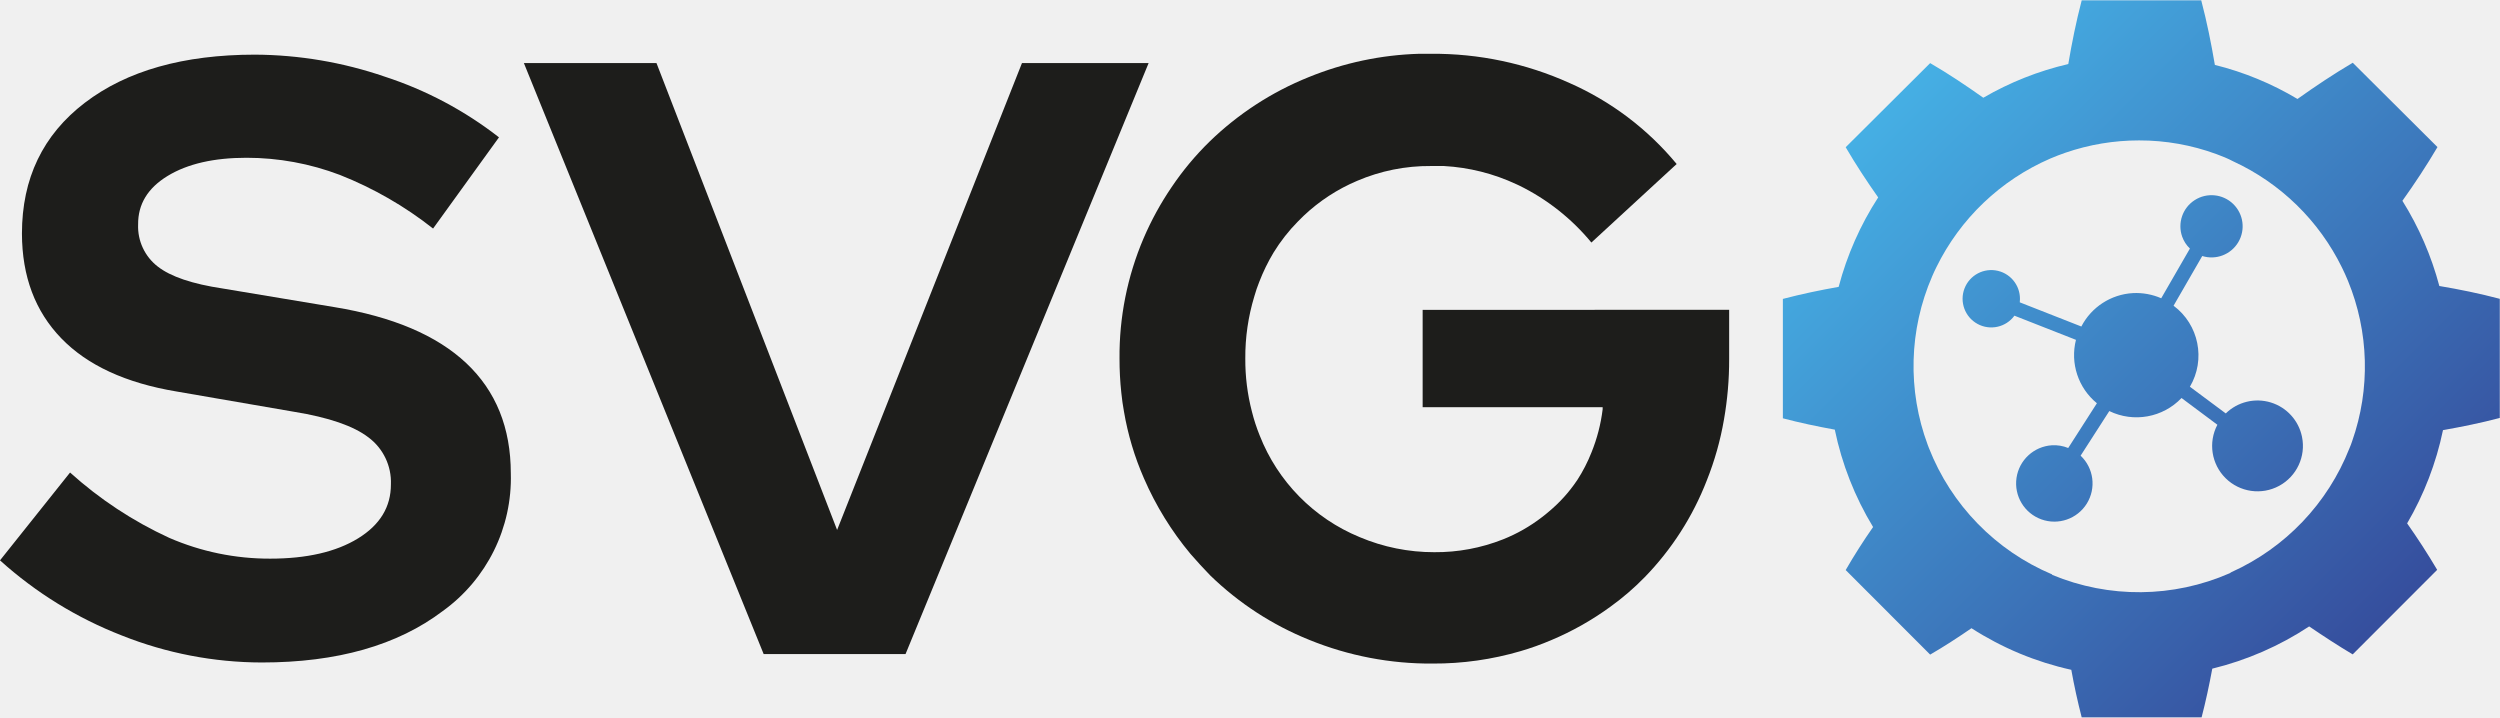
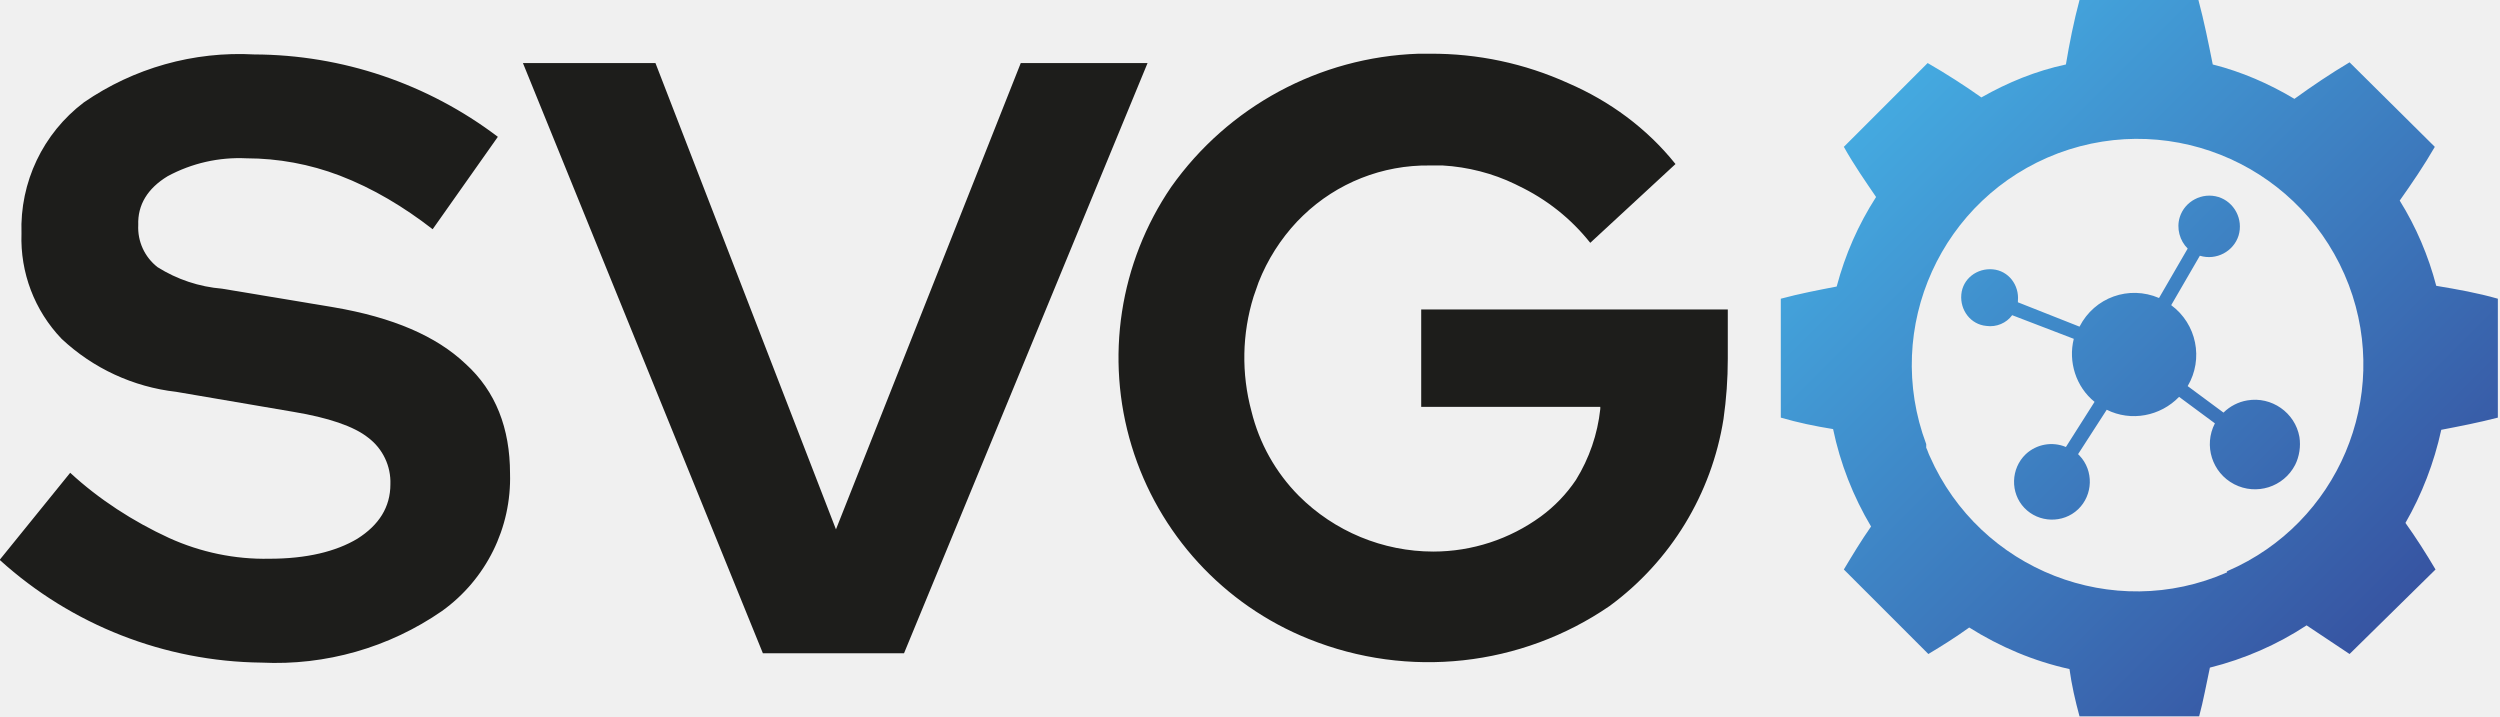
- <svg xmlns="http://www.w3.org/2000/svg" xmlns:xlink="http://www.w3.org/1999/xlink" viewBox="0 0 348.61 100">
+ <svg xmlns="http://www.w3.org/2000/svg" viewBox="0 0 349 100" fill="#1d1d1b">
  <defs>
-     <linearGradient id="a" x1="263.36" y1="14.74" x2="333.47" y2="84.85" gradientUnits="userSpaceOnUse">
-       <stop offset="0" stop-color="#45afe4" />
+     <linearGradient id="a" x1=".1" x2=".9" y1=".1" y2=".9">
+       <stop stop-color="#45afe4" />
      <stop offset="1" stop-color="#364f9e" />
    </linearGradient>
-     <linearGradient id="b" x1="262.64" y1="15.46" x2="332.75" y2="85.57" xlink:href="#a" />
-     <style>
-       .text {
-         fill: #1d1d1b;
-       }
-       .gear {
-         fill: url(#a);
-       }
-       .dots {
-         fill: url(#b);
-       }
-       @media (prefers-color-scheme: dark) {
-         .text,.gear,.dots {
-           fill: #ffffff;
-         }
-       }
-     </style>
+     <style>@media (prefers-color-scheme:dark){path{fill:#fff}}</style>
  </defs>
-   <path class="text" d="M0 78.14l9.77-12.25A54.83 54.83 0 0 0 23.6 75a35.07 35.07 0 0 0 14.07 2.9q7.65 0 12.25-2.82t4.59-7.54A7.79 7.79 0 0 0 51.39 61Q48.27 58.6 41 57.42l-16.39-2.83Q14 52.82 8.54 47.17T3.06 32.58q0-11.55 8.77-18.25t23.72-6.71a56.64 56.64 0 0 1 18.08 3.06 52.24 52.24 0 0 1 15.95 8.47l-9.19 12.72a51.59 51.59 0 0 0-13-7.48A36.66 36.66 0 0 0 34.38 22q-6.84 0-11 2.53t-4.12 6.77A7.06 7.06 0 0 0 22 37.17q2.7 2.11 9.06 3.06l15.54 2.59q12.24 2 18.43 7.83T71.23 66a22.85 22.85 0 0 1-9.48 19.2q-9.48 7.18-25.25 7.18A53 53 0 0 1 17 88.62 55.3 55.3 0 0 1 0 78.14zM106.49 91.21L73.05 8.79h18.49l25.19 65.11 25.78-65.11h17.66l-33.9 82.42z" />
-   <path class="gear" d="M340.15 39.88A43.42 43.42 0 0 0 335 28c1.72-2.41 3.36-4.89 4.89-7.49L328.08 8.75c-2.68 1.58-5.22 3.28-7.71 5.05a42.48 42.48 0 0 0-11.52-4.75c-.51-3-1.11-6-1.9-9h-16.67c-.78 3-1.37 5.92-1.87 8.88a42.9 42.9 0 0 0-11.85 4.7c-2.39-1.69-4.83-3.33-7.41-4.83l-11.78 11.73c1.42 2.43 2.94 4.74 4.53 7A43.1 43.1 0 0 0 256.39 40c-2.6.46-5.18 1-7.78 1.68v16.65c2.42.64 4.82 1.14 7.24 1.58a42.94 42.94 0 0 0 5.34 13.58 82.692 82.692 0 0 0-3.82 6l11.78 11.79c2-1.16 3.9-2.4 5.76-3.68a42.75 42.75 0 0 0 13.92 5.8c.4 2.22.88 4.42 1.45 6.63H307c.59-2.27 1.07-4.53 1.49-6.79A43.07 43.07 0 0 0 322 87.35c2 1.36 4 2.67 6.07 3.9l11.78-11.79a96.887 96.887 0 0 0-4.19-6.48 43.12 43.12 0 0 0 5-13c2.64-.47 5.28-1 7.92-1.7V41.67c-2.79-.74-5.58-1.31-8.43-1.79zm-29.22 40.05a31.54 31.54 0 0 1-24.77.23.13.13 0 0 0 0-.06 31.67 31.67 0 0 1-17.19-17.64l-.16-.42a31.47 31.47 0 0 1 .62-23.51c.18-.42.37-.84.58-1.26a31.74 31.74 0 0 1 15.89-15.16q1-.43 2.1-.81a31.5 31.5 0 0 1 10.28-1.72 31.12 31.12 0 0 1 10.79 1.91c.79.29 1.56.6 2.32 1a31.64 31.64 0 0 1 15.18 14.81q.45.91.84 1.86A31.4 31.4 0 0 1 328 61.5c-.12.35-.24.7-.38 1a31.69 31.69 0 0 1-16.48 17.29z" />
-   <path class="dots" d="M321 60.91a6.33 6.33 0 0 0-10.63-3.26l-5-3.72a8.63 8.63 0 0 0-2.28-11.3l4-6.93a4.34 4.34 0 1 0-2.8-2.7 4.27 4.27 0 0 0 1.08 1.66l-4 6.93a8.79 8.79 0 0 0-3.94-.72 8.65 8.65 0 0 0-7.2 4.66l-8.58-3.37v-.09a4 4 0 1 0-.75 1.95l8.58 3.37a8.67 8.67 0 0 0 2.92 8.84l-4 6.24a5.23 5.23 0 0 0-2.27-.38 5.33 5.33 0 1 0 4 1.45l4-6.22a8.67 8.67 0 0 0 10.07-1.82l5 3.73a6.33 6.33 0 1 0 11.8 1.68z" />
-   <path class="text" d="M198.38 43.21v13.57h25.1a1.89 1.89 0 0 1 0 .29 23.59 23.59 0 0 1-1.55 6 22 22 0 0 1-2 3.89l-.06.08a20.51 20.51 0 0 1-3.87 4.28q-.48.42-1 .81a22.55 22.55 0 0 1-5.41 3.08A25.51 25.51 0 0 1 200 77a26.61 26.61 0 0 1-10.4-2.1 25.32 25.32 0 0 1-13.95-14.19 25.23 25.23 0 0 1-1.08-3.32 28.72 28.72 0 0 1-.92-7.39 29.1 29.1 0 0 1 1.26-8.68 20.11 20.11 0 0 1 .68-2 26.59 26.59 0 0 1 2-4.1 24.35 24.35 0 0 1 3.41-4.35c.26-.27.53-.54.81-.8a25.06 25.06 0 0 1 7.43-4.85 25.58 25.58 0 0 1 10.3-2.07h1.8a27.4 27.4 0 0 1 10.11 2.54l.39.18a30.36 30.36 0 0 1 10.07 7.95l11.89-10.95a40.71 40.71 0 0 0-14.95-11.3 46.09 46.09 0 0 0-19.3-4.07h-1.65a44.14 44.14 0 0 0-15.42 3.26 42.71 42.71 0 0 0-13.83 9 40.48 40.48 0 0 0-5.28 6.34 42.34 42.34 0 0 0-3.91 7.14A41.82 41.82 0 0 0 156.11 50a43.83 43.83 0 0 0 .25 4.76c.09.89.21 1.76.37 2.63a39.93 39.93 0 0 0 2.79 9.32A43.45 43.45 0 0 0 166 77.23c.87 1 1.78 2 2.75 3a42.71 42.71 0 0 0 13.83 9 44.68 44.68 0 0 0 17.19 3.3 42.8 42.8 0 0 0 12.29-1.74 38.67 38.67 0 0 0 4.19-1.5 41 41 0 0 0 8.29-4.67 36.58 36.58 0 0 0 4.81-4.14A40.2 40.2 0 0 0 238 67a42.1 42.1 0 0 0 2.4-8.51 48 48 0 0 0 .72-8.39v-6.9z" />
+   <path class="text" d="M0 78.1 9.8 66c4 3.7 8.8 6.8 13.8 9.1 4.4 2 9.2 3 14 2.9 5.2 0 9.3-1 12.3-2.8 3-1.9 4.6-4.4 4.6-7.6a7.8 7.8 0 0 0-3.1-6.5c-2-1.6-5.6-2.8-10.4-3.6l-16.4-2.8a28 28 0 0 1-16-7.4A20.2 20.2 0 0 1 3 32.6a22 22 0 0 1 8.7-18.3 38.2 38.2 0 0 1 23.8-6.7 56.6 56.6 0 0 1 34 11.5L60.4 32c-4-3.1-8.3-5.7-13-7.5a36.7 36.7 0 0 0-13-2.4 21 21 0 0 0-11 2.5c-2.8 1.7-4.2 4-4.1 6.8a7 7 0 0 0 2.7 5.9 20 20 0 0 0 9 3l15.6 2.6c8.2 1.4 14.3 4 18.4 7.9 4.2 3.8 6.2 9 6.2 15.3a22.8 22.8 0 0 1-9.5 19.2 40.8 40.8 0 0 1-25.2 7.2A55.3 55.3 0 0 1 0 78.2Zm106.5 13.1L73 8.8h18.5l25.2 65.1 25.8-65.1h17.7l-34 82.4h-19.7Zm91.9-48v13.6h25v.3A23.6 23.6 0 0 1 220 67a20.5 20.5 0 0 1-4.9 5.1 25.5 25.5 0 0 1-15 4.9 26.6 26.6 0 0 1-18.8-7.8 25.3 25.3 0 0 1-6.6-11.8 28.7 28.7 0 0 1 .3-16l.7-2a26.6 26.6 0 0 1 5.4-8.5l.8-.8a25 25 0 0 1 17.7-7h1.8c3.5.2 7 1.1 10.1 2.6l.4.2c4 1.9 7.4 4.6 10.1 8l11.9-11c-4-5-9.2-8.8-15-11.3a46 46 0 0 0-19.3-4.1H198a44.1 44.1 0 0 0-34.5 18.6 42.3 42.3 0 0 0 19.2 63.1 44.7 44.7 0 0 0 42-4.6 40.2 40.2 0 0 0 15.9-26.1c.4-2.8.6-5.6.6-8.4v-6.9h-42.7Z" />
+   <path fill="url(#a)" d="M340.1 39.9c-1.1-4.2-2.8-8.2-5.1-11.9 1.7-2.4 3.4-4.9 4.9-7.5L328 8.7c-2.7 1.6-5.2 3.3-7.7 5.1-3.5-2.1-7.4-3.8-11.4-4.8-.6-3-1.2-6-2-9h-16.6c-.8 3-1.4 6-1.9 9-4.2.9-8.1 2.5-11.8 4.6-2.4-1.7-4.9-3.3-7.5-4.8l-11.7 11.7c1.4 2.5 3 4.8 4.5 7-2.5 3.9-4.3 8-5.5 12.5-2.6.5-5.2 1-7.8 1.7v16.6c2.4.7 4.8 1.2 7.3 1.6 1 4.8 2.8 9.4 5.3 13.6-1.4 2-2.6 4-3.8 6l11.8 11.8c2-1.2 3.9-2.4 5.7-3.7 4.3 2.7 9 4.7 14 5.8.3 2.2.8 4.4 1.4 6.6H307c.6-2.2 1-4.5 1.5-6.8 4.8-1.2 9.4-3.2 13.5-5.9l6 4 12-11.8c-1.3-2.2-2.7-4.4-4.2-6.5 2.3-4 4-8.4 5-13 2.6-.5 5.2-1 7.9-1.7V41.7c-2.8-.8-5.6-1.3-8.6-1.8zm-29.2 40c-15.9 7-34.5-.3-41.5-16.2-.2-.4-.3-.8-.5-1.2V62a31.56 31.56 0 0 1 18.4-40.6c16.3-6.1 34.4 2.1 40.6 18.4A31.4 31.4 0 0 1 311 79.7l-.2.1h.1zM321 61c-.6-3.4-3.9-5.7-7.3-5.1-1.2.2-2.4.8-3.3 1.7l-5-3.7a8.6 8.6 0 0 0-2.3-11.3l4-6.9c2.3.7 4.7-.6 5.4-2.8.7-2.3-.6-4.7-2.8-5.4-2.3-.7-4.7.6-5.4 2.8-.5 1.6 0 3.3 1.1 4.4l-4 6.9c-4.2-1.8-9-.1-11.1 4l-8.6-3.4V42c.2-2.2-1.3-4.2-3.5-4.4-2.2-.2-4.2 1.3-4.4 3.5s1.3 4.2 3.5 4.4c1.4.2 2.8-.4 3.6-1.5l8.6 3.3c-.8 3.2.3 6.7 2.9 8.8l-4 6.3c-1.9-.8-4.1-.4-5.6 1-2.1 2-2.2 5.4-.2 7.5 2 2.1 5.4 2.2 7.5.2 2.1-2 2.2-5.4.2-7.5l-.2-.2 4-6.2c3.4 1.7 7.5.9 10.1-1.8l5 3.7a6.3 6.3 0 1 0 11.2 5.8c.6-1.2.8-2.6.6-3.9z" />
</svg>
